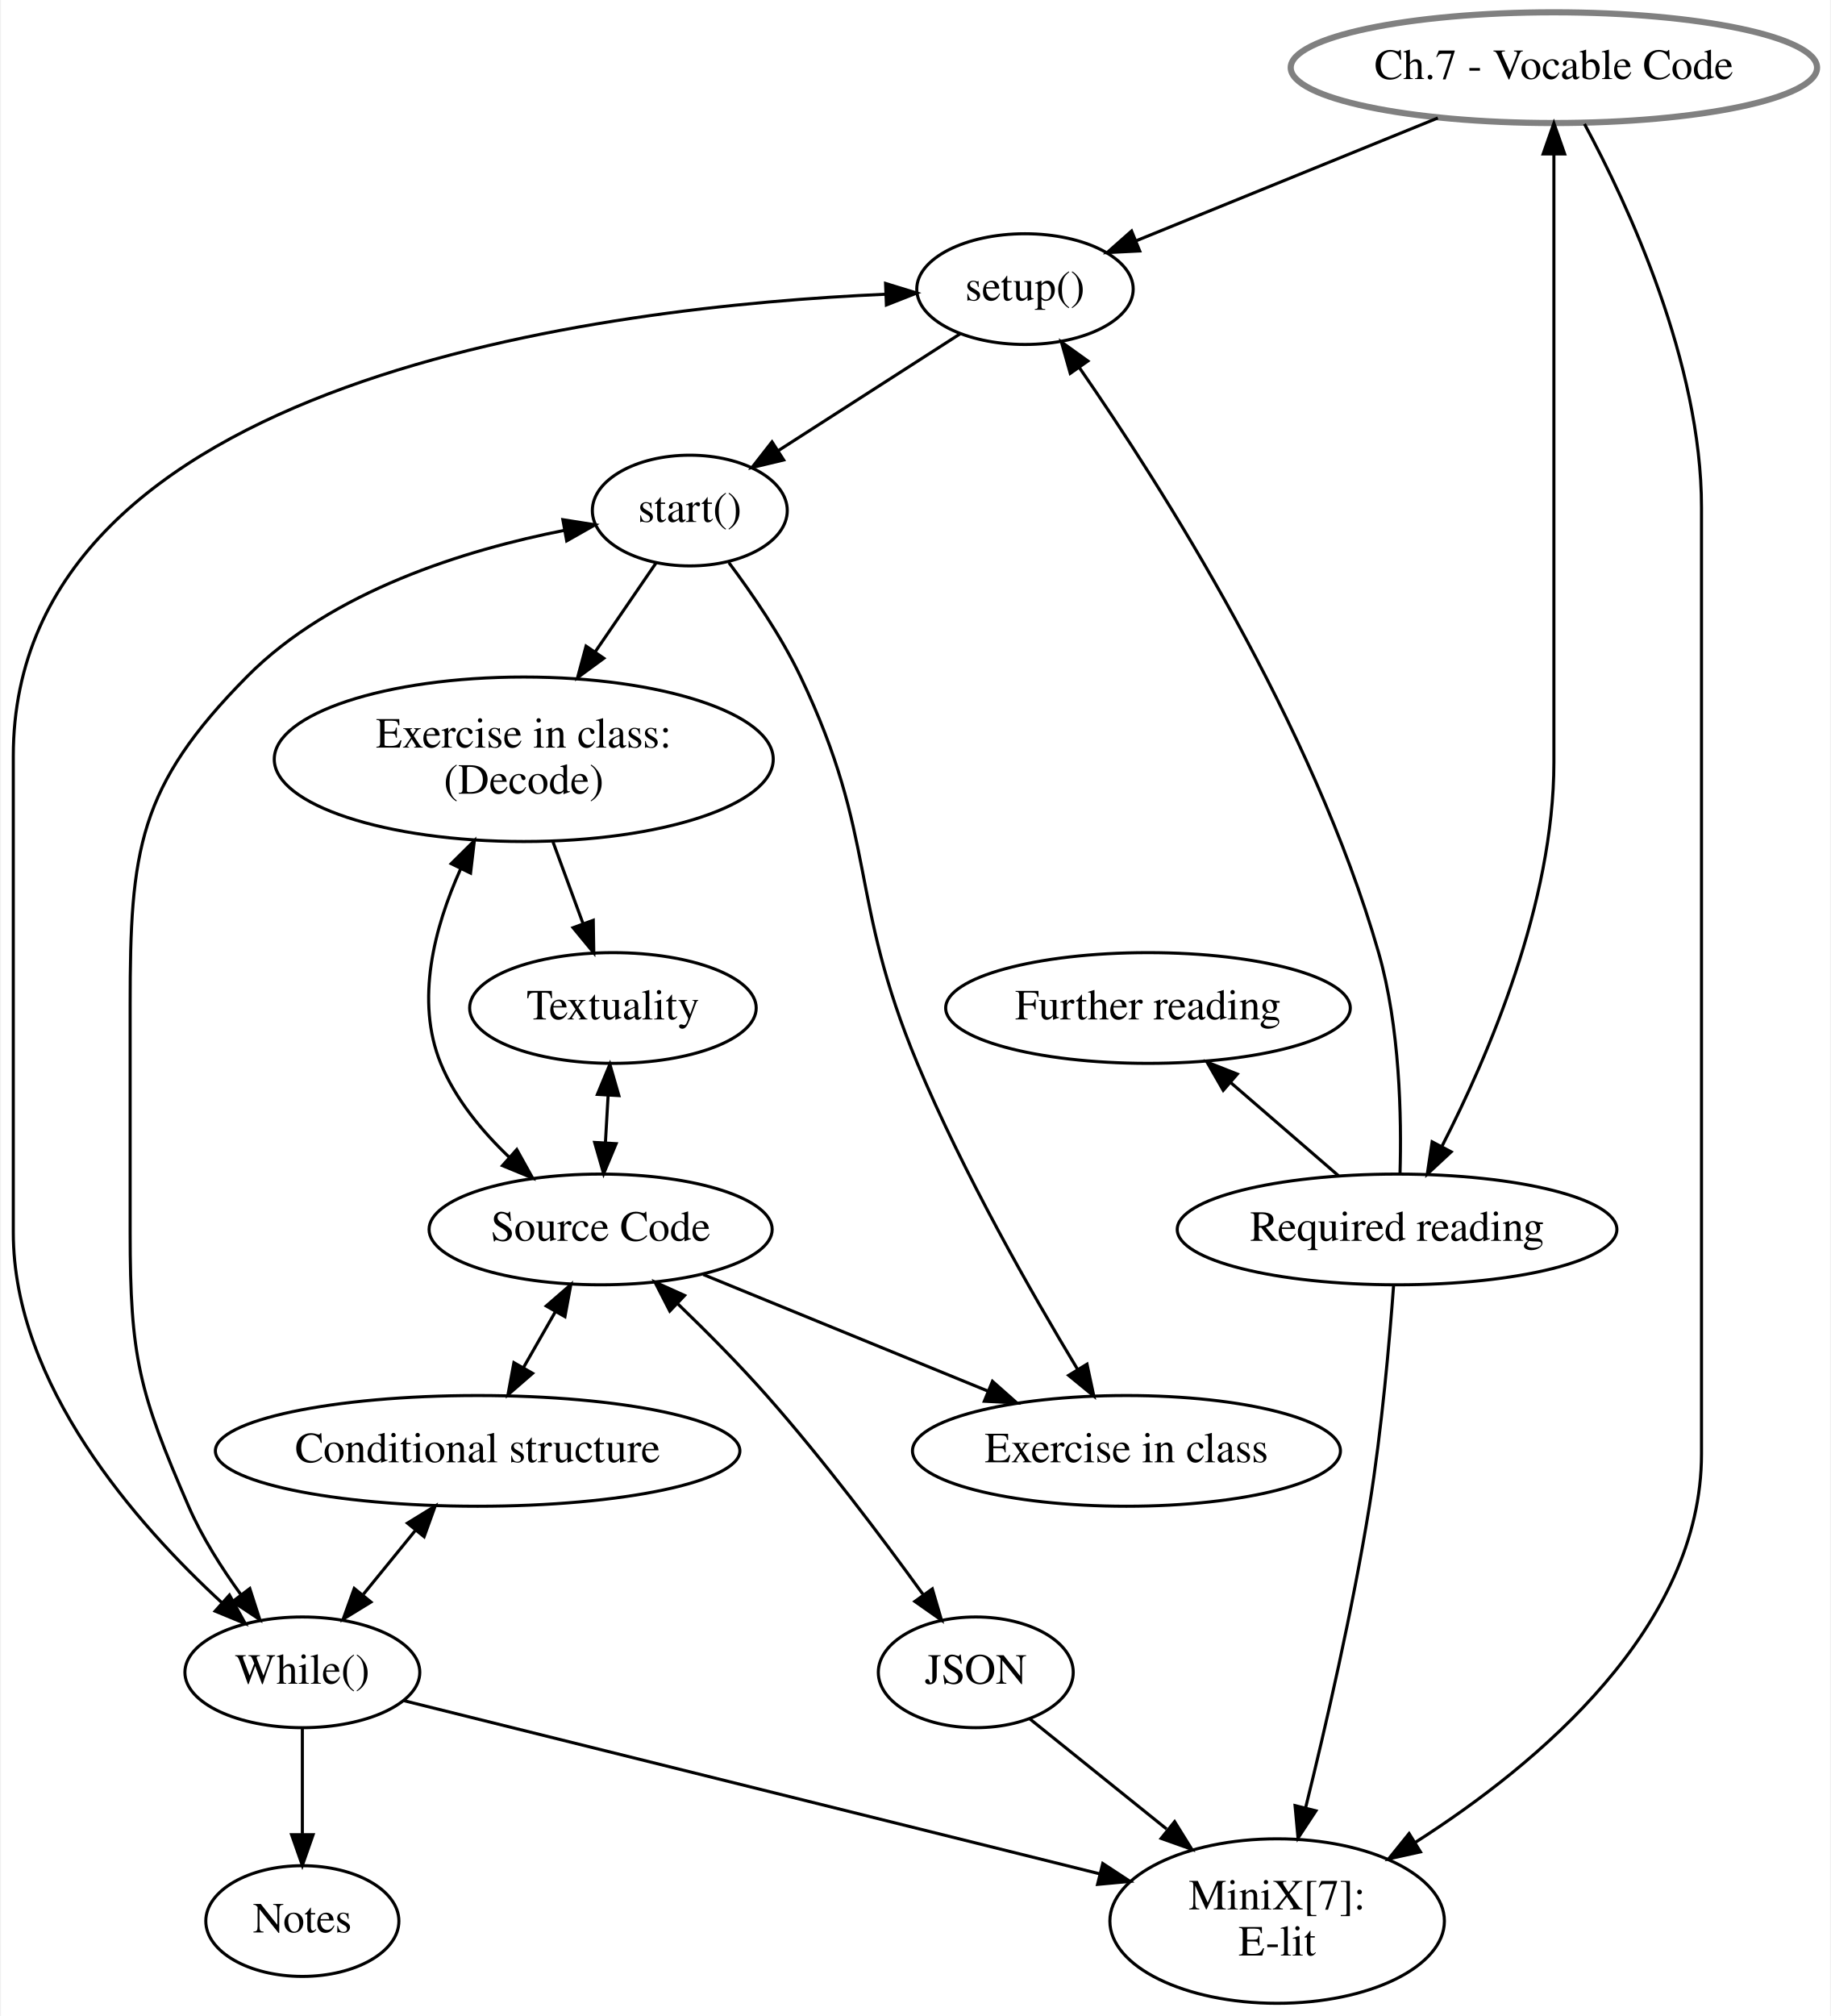
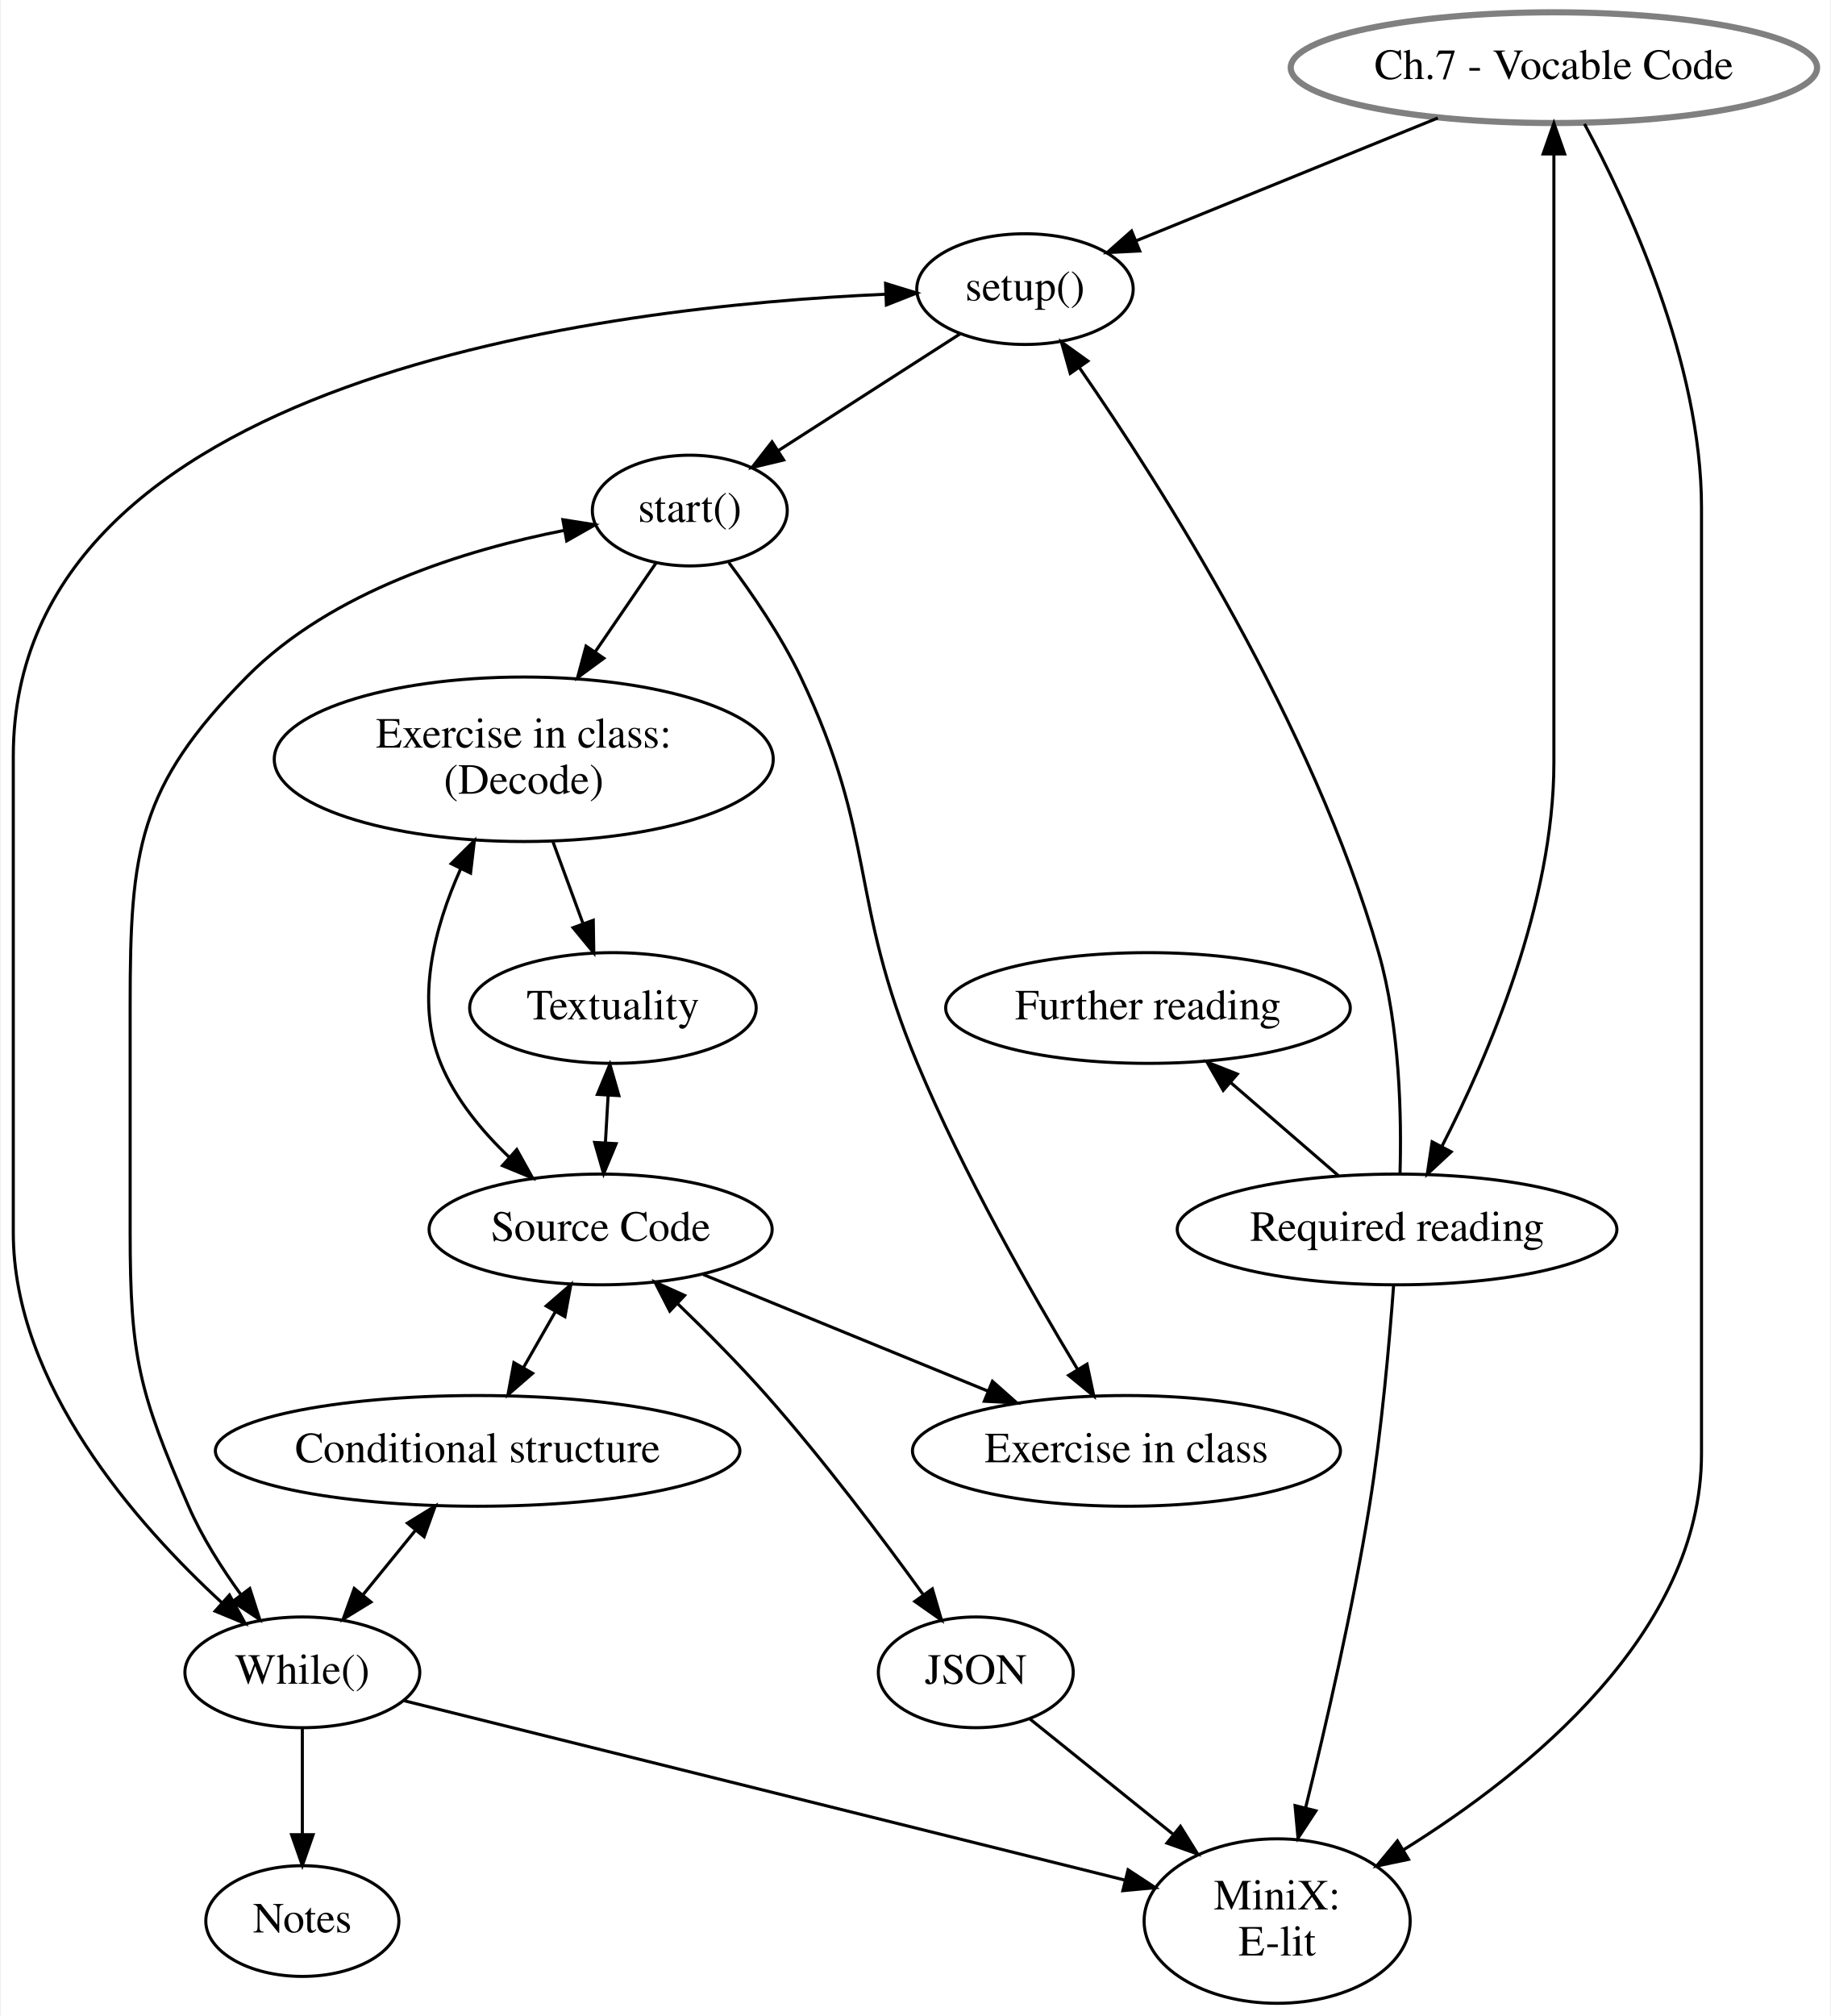
<svg xmlns="http://www.w3.org/2000/svg" width="595pt" height="655pt" viewBox="0.00 0.00 594.79 655.48">
  <g id="graph0" class="graph" transform="scale(1 1) rotate(0) translate(4 651.48)">
    <polygon fill="white" stroke="none" points="-4,4 -4,-651.48 590.792,-651.48 590.792,4 -4,4" />
    <g id="node1" class="node">
      <ellipse fill="none" stroke="grey" stroke-width="2" cx="501" cy="-629.48" rx="85.585" ry="18" />
      <text text-anchor="middle" x="501" y="-625.78" font-family="Times,serif" font-size="14.00">Ch.7 - Vocable Code</text>
    </g>
    <g id="node2" class="node">
      <ellipse fill="none" stroke="black" cx="329" cy="-557.48" rx="35.194" ry="18" />
      <text text-anchor="middle" x="329" y="-553.78" font-family="Times,serif" font-size="14.00">setup()</text>
    </g>
    <g id="edge1" class="edge">
      <path fill="none" stroke="black" d="M463.254,-613.118C434.024,-601.222 393.798,-584.851 365.014,-573.137" />
      <polygon fill="black" stroke="black" points="366.306,-569.884 355.724,-569.356 363.667,-576.368 366.306,-569.884" />
    </g>
    <g id="node11" class="node">
-       <ellipse fill="none" stroke="black" cx="411" cy="-26.87" rx="54.395" ry="26.741" />
-       <text text-anchor="middle" x="411" y="-30.67" font-family="Times,serif" font-size="14.00">MiniX[7]: </text>
+       <ellipse fill="none" stroke="black" cx="411" cy="-26.87" rx="43.267" ry="26.741" />
+       <text text-anchor="middle" x="411" y="-30.67" font-family="Times,serif" font-size="14.00">MiniX: </text>
      <text text-anchor="middle" x="411" y="-15.67" font-family="Times,serif" font-size="14.00">E-lit</text>
    </g>
    <g id="edge4" class="edge">
-       <path fill="none" stroke="black" d="M510.946,-611.186C525.005,-585.064 549,-533.582 549,-486.48 549,-486.48 549,-486.48 549,-178.74 549,-122.52 496.181,-78.117 455.897,-52.428" />
-       <polygon fill="black" stroke="black" points="457.602,-49.368 447.258,-47.079 453.917,-55.319 457.602,-49.368" />
+       <path fill="none" stroke="black" d="M510.946,-611.186C525.005,-585.064 549,-533.582 549,-486.48 549,-486.48 549,-486.48 549,-178.74 549,-120.701 492.708,-75.257 452.029,-49.994" />
+       <polygon fill="black" stroke="black" points="453.726,-46.93 443.355,-44.762 450.11,-52.924 453.726,-46.93" />
    </g>
    <g id="node12" class="node">
      <ellipse fill="none" stroke="black" cx="450" cy="-251.74" rx="71.487" ry="18" />
      <text text-anchor="middle" x="450" y="-248.04" font-family="Times,serif" font-size="14.00">Required reading</text>
    </g>
    <g id="edge5" class="edge">
      <path fill="none" stroke="black" d="M501,-601.4C501,-572.827 501,-526.484 501,-486.48 501,-486.48 501,-486.48 501,-403.61 501,-357.903 479.733,-308.315 464.666,-278.918" />
      <polygon fill="black" stroke="black" points="497.5,-601.431 501,-611.431 504.5,-601.431 497.5,-601.431" />
      <polygon fill="black" stroke="black" points="467.595,-276.969 459.833,-269.757 461.404,-280.235 467.595,-276.969" />
    </g>
    <g id="node3" class="node">
      <ellipse fill="none" stroke="black" cx="220" cy="-485.48" rx="31.695" ry="18" />
      <text text-anchor="middle" x="220" y="-481.78" font-family="Times,serif" font-size="14.00">start()</text>
    </g>
    <g id="edge2" class="edge">
      <path fill="none" stroke="black" d="M307.984,-542.984C291.184,-532.195 267.454,-516.955 248.871,-505.021" />
      <polygon fill="black" stroke="black" points="250.52,-501.921 240.215,-499.462 246.738,-507.811 250.52,-501.921" />
    </g>
    <g id="node10" class="node">
      <ellipse fill="none" stroke="black" cx="94" cy="-107.74" rx="38.194" ry="18" />
      <text text-anchor="middle" x="94" y="-104.04" font-family="Times,serif" font-size="14.00">While()</text>
    </g>
    <g id="edge6" class="edge">
      <path fill="none" stroke="black" d="M283.572,-555.813C193.308,-551.833 0,-528.916 0,-405.61 0,-405.61 0,-405.61 0,-250.74 0,-201.286 40.133,-155.833 67.952,-130.267" />
      <polygon fill="black" stroke="black" points="283.665,-559.319 293.791,-556.202 283.932,-552.324 283.665,-559.319" />
      <polygon fill="black" stroke="black" points="70.297,-132.866 75.429,-123.597 65.637,-127.642 70.297,-132.866" />
    </g>
    <g id="node4" class="node">
      <ellipse fill="none" stroke="black" cx="166" cy="-404.61" rx="81.135" ry="26.741" />
      <text text-anchor="middle" x="166" y="-408.41" font-family="Times,serif" font-size="14.00">Exercise in class: </text>
      <text text-anchor="middle" x="166" y="-393.41" font-family="Times,serif" font-size="14.00">(Decode)</text>
    </g>
    <g id="edge3" class="edge">
      <path fill="none" stroke="black" d="M209.072,-468.52C203.342,-460.15 196.093,-449.563 189.184,-439.472" />
      <polygon fill="black" stroke="black" points="192.039,-437.447 183.502,-431.173 186.263,-441.401 192.039,-437.447" />
    </g>
    <g id="node9" class="node">
      <ellipse fill="none" stroke="black" cx="362" cy="-179.74" rx="69.588" ry="18" />
      <text text-anchor="middle" x="362" y="-176.04" font-family="Times,serif" font-size="14.00">Exercise in class</text>
    </g>
    <g id="edge20" class="edge">
      <path fill="none" stroke="black" d="M232.707,-468.55C240.305,-458.41 249.679,-444.733 256,-431.48 281.134,-378.787 271.489,-359.606 294,-305.74 308.951,-269.965 331.129,-231.072 346.053,-206.331" />
      <polygon fill="black" stroke="black" points="349.172,-207.939 351.387,-197.578 343.194,-204.296 349.172,-207.939" />
    </g>
    <g id="edge14" class="edge">
      <path fill="none" stroke="black" d="M179.24,-479.046C147.25,-472.758 103.642,-459.419 76,-431.48 40.583,-395.684 38,-375.097 38,-324.74 38,-324.74 38,-324.74 38,-250.74 38,-210.293 40.882,-198.837 57,-161.74 61.36,-151.705 67.766,-141.626 74.027,-132.992" />
      <polygon fill="black" stroke="black" points="178.72,-482.508 189.184,-480.849 179.969,-475.621 178.72,-482.508" />
      <polygon fill="black" stroke="black" points="76.912,-134.98 80.159,-124.895 71.331,-130.755 76.912,-134.98" />
    </g>
    <g id="node5" class="node">
      <ellipse fill="none" stroke="black" cx="195" cy="-323.74" rx="46.593" ry="18" />
      <text text-anchor="middle" x="195" y="-320.04" font-family="Times,serif" font-size="14.00">Textuality</text>
    </g>
    <g id="edge9" class="edge">
      <path fill="none" stroke="black" d="M175.496,-377.785C178.63,-369.261 182.12,-359.769 185.272,-351.198" />
      <polygon fill="black" stroke="black" points="188.608,-352.265 188.774,-341.672 182.038,-349.85 188.608,-352.265" />
    </g>
    <g id="node8" class="node">
      <ellipse fill="none" stroke="black" cx="191" cy="-251.74" rx="55.79" ry="18" />
      <text text-anchor="middle" x="191" y="-248.04" font-family="Times,serif" font-size="14.00">Source Code</text>
    </g>
    <g id="edge18" class="edge">
      <path fill="none" stroke="black" d="M145.457,-368.931C136.897,-349.909 130.672,-326.119 139,-305.74 143.762,-294.087 152.458,-283.612 161.393,-275.112" />
      <polygon fill="black" stroke="black" points="142.41,-370.668 149.937,-378.124 148.703,-367.601 142.41,-370.668" />
      <polygon fill="black" stroke="black" points="163.731,-277.717 168.874,-268.454 159.077,-272.488 163.731,-277.717" />
    </g>
    <g id="edge10" class="edge">
      <path fill="none" stroke="black" d="M193.438,-295.405C193.146,-290.292 192.841,-284.95 192.549,-279.844" />
      <polygon fill="black" stroke="black" points="189.946,-295.653 194.011,-305.437 196.935,-295.253 189.946,-295.653" />
      <polygon fill="black" stroke="black" points="196.042,-279.628 191.977,-269.844 189.054,-280.028 196.042,-279.628" />
    </g>
    <g id="node6" class="node">
      <ellipse fill="none" stroke="black" cx="151" cy="-179.74" rx="85.285" ry="18" />
      <text text-anchor="middle" x="151" y="-176.04" font-family="Times,serif" font-size="14.00">Conditional structure</text>
    </g>
    <g id="edge19" class="edge">
      <path fill="none" stroke="black" d="M130.663,-153.765C125.196,-147.051 119.292,-139.801 113.853,-133.121" />
      <polygon fill="black" stroke="black" points="128.174,-156.251 137.202,-161.795 133.602,-151.831 128.174,-156.251" />
      <polygon fill="black" stroke="black" points="116.307,-130.591 107.279,-125.047 110.879,-135.011 116.307,-130.591" />
    </g>
    <g id="node7" class="node">
      <ellipse fill="none" stroke="black" cx="313" cy="-107.74" rx="31.695" ry="18" />
      <text text-anchor="middle" x="313" y="-104.04" font-family="Times,serif" font-size="14.00">JSON</text>
    </g>
    <g id="edge15" class="edge">
-       <path fill="none" stroke="black" d="M330.52,-92.64C342.877,-82.695 359.865,-69.023 375.049,-56.803" />
-       <polygon fill="black" stroke="black" points="377.663,-59.192 383.259,-50.196 373.274,-53.739 377.663,-59.192" />
+       <path fill="none" stroke="black" d="M330.52,-92.64C343.46,-82.226 361.479,-67.725 377.187,-55.083" />
+       <polygon fill="black" stroke="black" points="379.555,-57.669 385.152,-48.673 375.167,-52.216 379.555,-57.669" />
    </g>
    <g id="edge12" class="edge">
      <path fill="none" stroke="black" d="M176.223,-224.881C172.865,-219.004 169.295,-212.757 165.931,-206.869" />
      <polygon fill="black" stroke="black" points="173.317,-226.849 181.317,-233.795 179.395,-223.376 173.317,-226.849" />
      <polygon fill="black" stroke="black" points="168.872,-204.961 160.872,-198.015 162.794,-208.434 168.872,-204.961" />
    </g>
    <g id="edge13" class="edge">
      <path fill="none" stroke="black" d="M216.176,-227.474C225.525,-218.466 236.031,-207.892 245,-197.74 263.477,-176.826 282.608,-151.39 295.853,-133.075" />
      <polygon fill="black" stroke="black" points="213.488,-225.2 208.654,-234.628 218.312,-230.272 213.488,-225.2" />
      <polygon fill="black" stroke="black" points="298.871,-134.873 301.854,-124.707 293.182,-130.794 298.871,-134.873" />
    </g>
    <g id="edge11" class="edge">
      <path fill="none" stroke="black" d="M224.376,-237.077C250.748,-226.282 287.819,-211.107 316.842,-199.226" />
      <polygon fill="black" stroke="black" points="318.421,-202.361 326.35,-195.334 315.769,-195.883 318.421,-202.361" />
    </g>
    <g id="edge16" class="edge">
-       <path fill="none" stroke="black" d="M127.027,-98.523C180.574,-85.201 287.005,-58.72 353.275,-42.232" />
-       <polygon fill="black" stroke="black" points="354.292,-45.586 363.151,-39.775 352.602,-38.793 354.292,-45.586" />
+       <path fill="none" stroke="black" d="M127.027,-98.523C182.797,-84.647 295.934,-56.499 361.315,-40.232" />
+       <polygon fill="black" stroke="black" points="362.523,-43.538 371.382,-37.727 360.833,-36.745 362.523,-43.538" />
    </g>
    <g id="node14" class="node">
      <ellipse fill="none" stroke="black" cx="94" cy="-26.87" rx="31.396" ry="18" />
      <text text-anchor="middle" x="94" y="-23.17" font-family="Times,serif" font-size="14.00">Notes</text>
    </g>
    <g id="edge17" class="edge">
      <path fill="none" stroke="black" d="M94,-89.626C94,-79.601 94,-66.706 94,-55.295" />
      <polygon fill="black" stroke="black" points="97.5,-54.95 94,-44.95 90.5,-54.95 97.5,-54.95" />
    </g>
    <g id="edge8" class="edge">
      <path fill="none" stroke="black" d="M450.957,-269.837C451.492,-288.03 450.964,-317.477 444,-341.74 422.723,-415.877 373.395,-493.37 346.783,-531.81" />
      <polygon fill="black" stroke="black" points="343.72,-530.082 340.847,-540.28 349.453,-534.1 343.72,-530.082" />
    </g>
    <g id="edge7" class="edge">
      <path fill="none" stroke="black" d="M448.878,-233.599C447.559,-215.619 445.024,-186.575 441,-161.74 435.562,-128.175 426.86,-90.414 420.225,-63.575" />
      <polygon fill="black" stroke="black" points="423.616,-62.708 417.794,-53.855 416.825,-64.406 423.616,-62.708" />
    </g>
    <g id="node13" class="node">
      <ellipse fill="none" stroke="black" cx="369" cy="-323.74" rx="65.789" ry="18" />
      <text text-anchor="middle" x="369" y="-320.04" font-family="Times,serif" font-size="14.00">Further reading</text>
    </g>
    <g id="edge21" class="edge">
      <path fill="none" stroke="black" d="M430.942,-269.21C420.474,-278.256 407.321,-289.623 395.831,-299.552" />
      <polygon fill="black" stroke="black" points="393.473,-296.964 388.196,-306.151 398.051,-302.261 393.473,-296.964" />
    </g>
  </g>
</svg>
